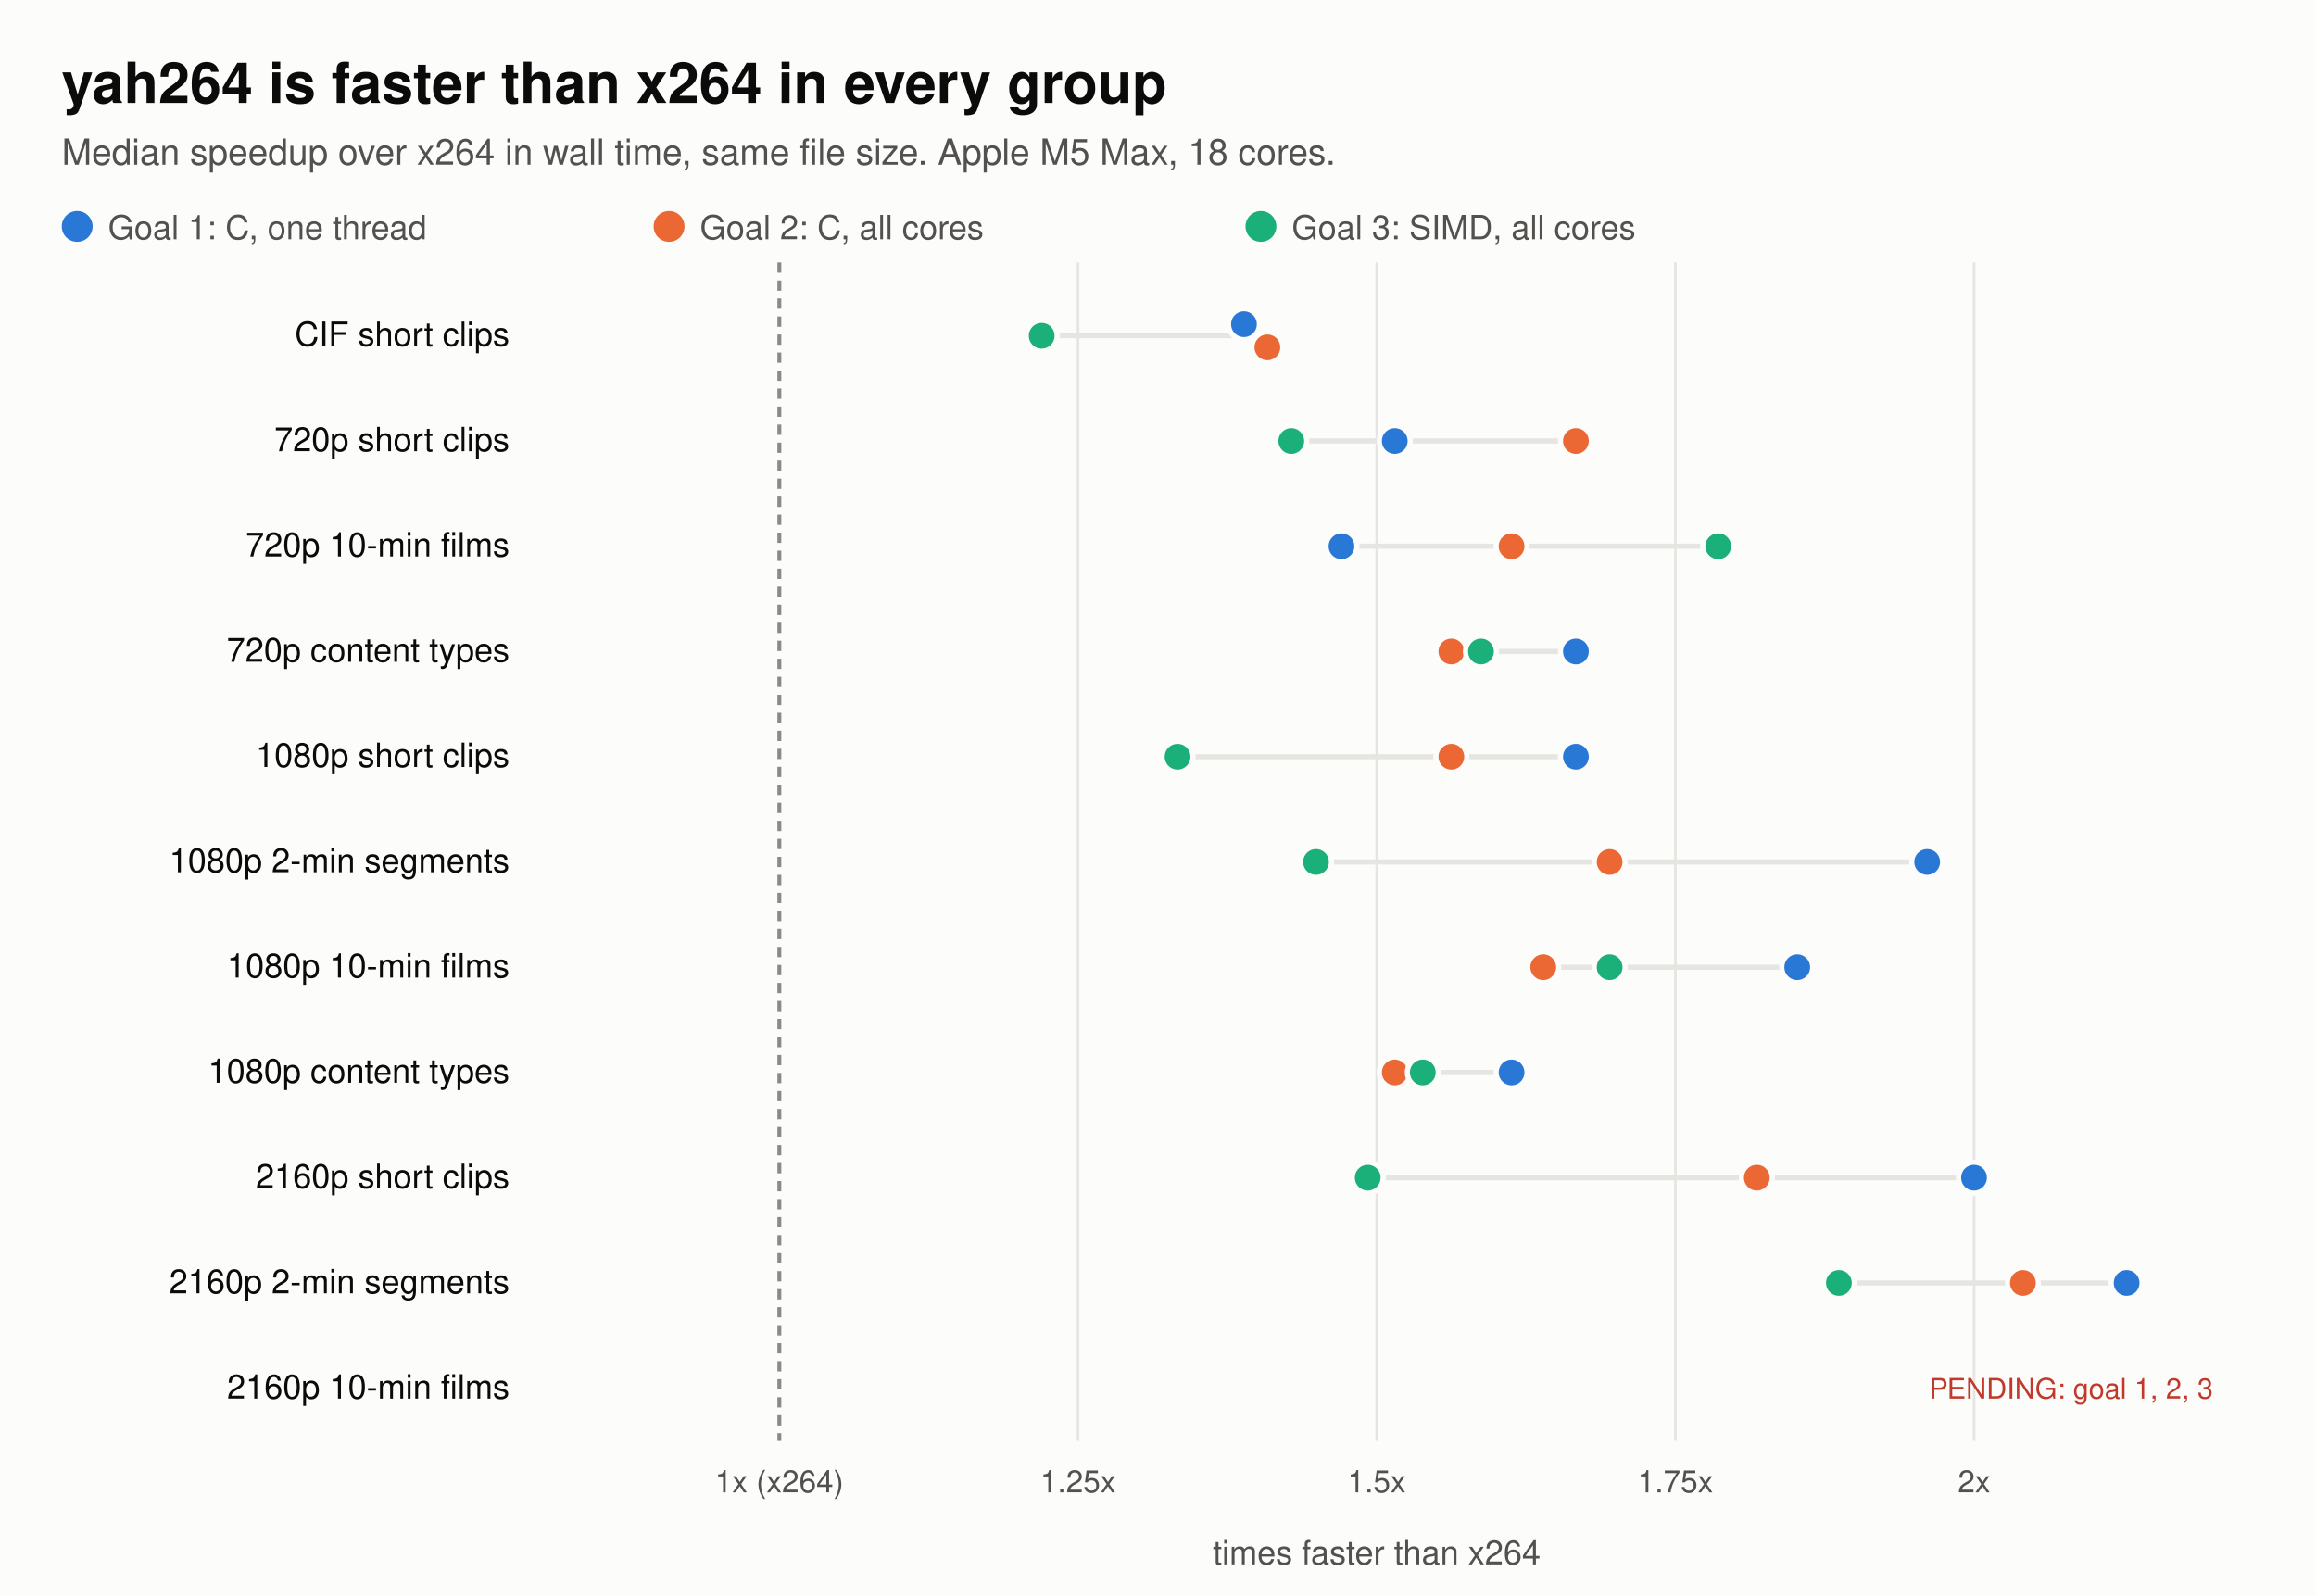
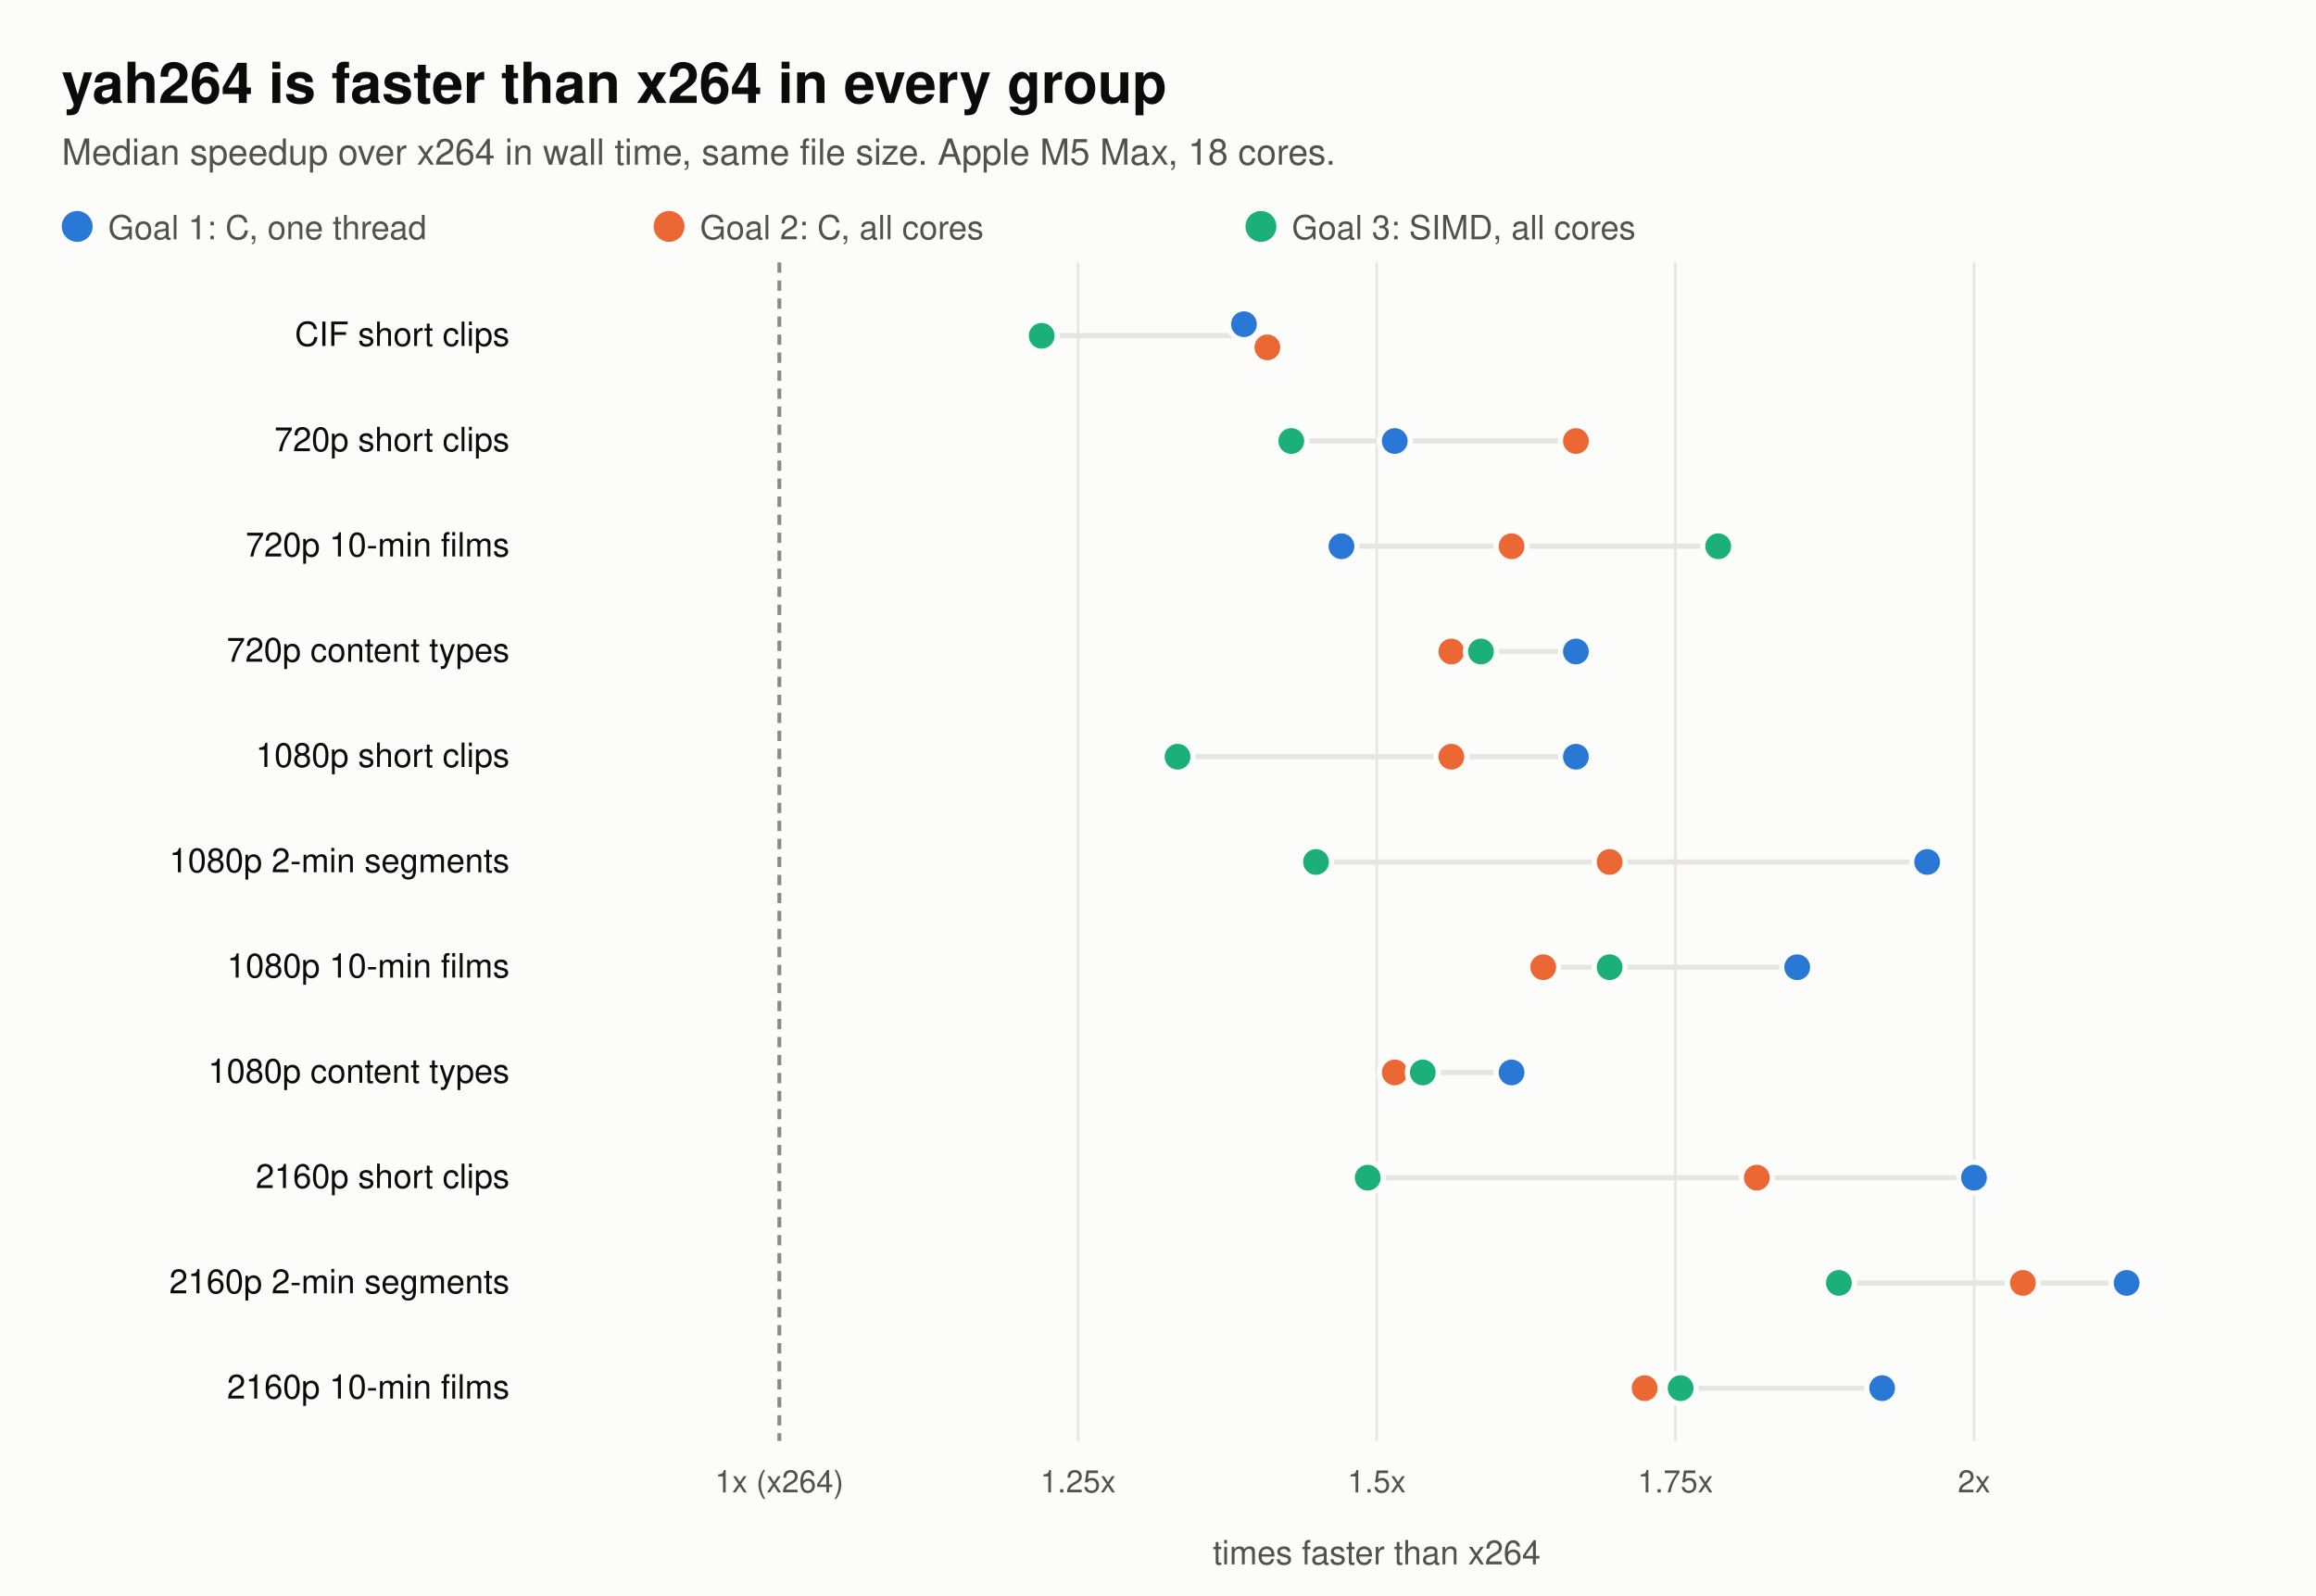
<svg xmlns="http://www.w3.org/2000/svg" width="900" height="620" viewBox="0 0 900 620">
  <rect width="100%" height="100%" fill="#fcfcfb" />
  <text x="24" y="40" font-family="-apple-system,Helvetica,Arial,sans-serif" font-size="22" fill="#0b0b0b" text-anchor="start" font-weight="600">yah264 is faster than x264 in every group</text>
  <text x="24" y="64" font-family="-apple-system,Helvetica,Arial,sans-serif" font-size="14" fill="#52514e" text-anchor="start" font-weight="normal">Median speedup over x264 in wall time, same file size. Apple M5 Max, 18 cores.</text>
  <circle cx="30" cy="88" r="6" fill="#2a78d6" />
  <text x="42" y="93" font-family="-apple-system,Helvetica,Arial,sans-serif" font-size="13" fill="#52514e" text-anchor="start" font-weight="normal">Goal 1: C, one thread</text>
  <circle cx="260" cy="88" r="6" fill="#eb6834" />
  <text x="272" y="93" font-family="-apple-system,Helvetica,Arial,sans-serif" font-size="13" fill="#52514e" text-anchor="start" font-weight="normal">Goal 2: C, all cores</text>
  <circle cx="490" cy="88" r="6" fill="#1baf7a" />
  <text x="502" y="93" font-family="-apple-system,Helvetica,Arial,sans-serif" font-size="13" fill="#52514e" text-anchor="start" font-weight="normal">Goal 3: SIMD, all cores</text>
  <line x1="302.857" y1="102" x2="302.857" y2="560" stroke="#8a8984" stroke-width="1.5" stroke-dasharray="4 3" />
  <text x="302.857" y="580" font-family="-apple-system,Helvetica,Arial,sans-serif" font-size="12" fill="#52514e" text-anchor="middle" font-weight="normal">1x (x264)</text>
  <line x1="418.929" y1="102" x2="418.929" y2="560" stroke="#e6e5e1" stroke-width="1" />
  <text x="418.929" y="580" font-family="-apple-system,Helvetica,Arial,sans-serif" font-size="12" fill="#52514e" text-anchor="middle" font-weight="normal">1.25x</text>
  <line x1="535.0" y1="102" x2="535.0" y2="560" stroke="#e6e5e1" stroke-width="1" />
  <text x="535.0" y="580" font-family="-apple-system,Helvetica,Arial,sans-serif" font-size="12" fill="#52514e" text-anchor="middle" font-weight="normal">1.5x</text>
  <line x1="651.071" y1="102" x2="651.071" y2="560" stroke="#e6e5e1" stroke-width="1" />
  <text x="651.071" y="580" font-family="-apple-system,Helvetica,Arial,sans-serif" font-size="12" fill="#52514e" text-anchor="middle" font-weight="normal">1.75x</text>
  <line x1="767.143" y1="102" x2="767.143" y2="560" stroke="#e6e5e1" stroke-width="1" />
  <text x="767.143" y="580" font-family="-apple-system,Helvetica,Arial,sans-serif" font-size="12" fill="#52514e" text-anchor="middle" font-weight="normal">2x</text>
  <text x="535.0" y="608" font-family="-apple-system,Helvetica,Arial,sans-serif" font-size="13" fill="#52514e" text-anchor="middle" font-weight="normal">times faster than x264</text>
  <text x="198" y="134.455" font-family="-apple-system,Helvetica,Arial,sans-serif" font-size="13" fill="#0b0b0b" text-anchor="end" font-weight="normal">CIF short clips</text>
  <line x1="404.774" y1="130.455" x2="492.495" y2="130.455" stroke="#e6e5e1" stroke-width="2" />
  <circle cx="483.4" cy="126.0" r="6" fill="#2a78d6" stroke="#fcfcfb" stroke-width="2" />
  <circle cx="492.5" cy="135.0" r="6" fill="#eb6834" stroke="#fcfcfb" stroke-width="2" />
  <circle cx="404.8" cy="130.5" r="6" fill="#1baf7a" stroke="#fcfcfb" stroke-width="2" />
  <text x="198" y="175.364" font-family="-apple-system,Helvetica,Arial,sans-serif" font-size="13" fill="#0b0b0b" text-anchor="end" font-weight="normal">720p short clips</text>
  <line x1="501.837" y1="171.364" x2="612.381" y2="171.364" stroke="#e6e5e1" stroke-width="2" />
  <circle cx="542.0" cy="171.4" r="6" fill="#2a78d6" stroke="#fcfcfb" stroke-width="2" />
  <circle cx="612.4" cy="171.4" r="6" fill="#eb6834" stroke="#fcfcfb" stroke-width="2" />
  <circle cx="501.8" cy="171.4" r="6" fill="#1baf7a" stroke="#fcfcfb" stroke-width="2" />
  <text x="198" y="216.273" font-family="-apple-system,Helvetica,Arial,sans-serif" font-size="13" fill="#0b0b0b" text-anchor="end" font-weight="normal">720p 10-min films</text>
  <line x1="521.345" y1="212.273" x2="667.653" y2="212.273" stroke="#e6e5e1" stroke-width="2" />
  <circle cx="521.3" cy="212.3" r="6" fill="#2a78d6" stroke="#fcfcfb" stroke-width="2" />
  <circle cx="587.4" cy="212.3" r="6" fill="#eb6834" stroke="#fcfcfb" stroke-width="2" />
  <circle cx="667.7" cy="212.3" r="6" fill="#1baf7a" stroke="#fcfcfb" stroke-width="2" />
  <text x="198" y="257.182" font-family="-apple-system,Helvetica,Arial,sans-serif" font-size="13" fill="#0b0b0b" text-anchor="end" font-weight="normal">720p content types</text>
  <line x1="564.018" y1="253.182" x2="612.381" y2="253.182" stroke="#e6e5e1" stroke-width="2" />
  <circle cx="612.4" cy="253.2" r="6" fill="#2a78d6" stroke="#fcfcfb" stroke-width="2" />
  <circle cx="564.0" cy="253.2" r="6" fill="#eb6834" stroke="#fcfcfb" stroke-width="2" />
  <circle cx="575.5" cy="253.2" r="6" fill="#1baf7a" stroke="#fcfcfb" stroke-width="2" />
  <text x="198" y="298.091" font-family="-apple-system,Helvetica,Arial,sans-serif" font-size="13" fill="#0b0b0b" text-anchor="end" font-weight="normal">1080p short clips</text>
  <line x1="457.619" y1="294.091" x2="612.381" y2="294.091" stroke="#e6e5e1" stroke-width="2" />
  <circle cx="612.4" cy="294.1" r="6" fill="#2a78d6" stroke="#fcfcfb" stroke-width="2" />
  <circle cx="564.0" cy="294.1" r="6" fill="#eb6834" stroke="#fcfcfb" stroke-width="2" />
  <circle cx="457.6" cy="294.1" r="6" fill="#1baf7a" stroke="#fcfcfb" stroke-width="2" />
  <text x="198" y="339.0" font-family="-apple-system,Helvetica,Arial,sans-serif" font-size="13" fill="#0b0b0b" text-anchor="end" font-weight="normal">1080p 2-min segments</text>
  <line x1="511.449" y1="335.0" x2="748.936" y2="335.0" stroke="#e6e5e1" stroke-width="2" />
  <circle cx="748.9" cy="335.0" r="6" fill="#2a78d6" stroke="#fcfcfb" stroke-width="2" />
  <circle cx="625.5" cy="335.0" r="6" fill="#eb6834" stroke="#fcfcfb" stroke-width="2" />
  <circle cx="511.4" cy="335.0" r="6" fill="#1baf7a" stroke="#fcfcfb" stroke-width="2" />
  <text x="198" y="379.909" font-family="-apple-system,Helvetica,Arial,sans-serif" font-size="13" fill="#0b0b0b" text-anchor="end" font-weight="normal">1080p 10-min films</text>
  <line x1="599.696" y1="375.909" x2="698.36" y2="375.909" stroke="#e6e5e1" stroke-width="2" />
  <circle cx="698.4" cy="375.9" r="6" fill="#2a78d6" stroke="#fcfcfb" stroke-width="2" />
  <circle cx="599.7" cy="375.9" r="6" fill="#eb6834" stroke="#fcfcfb" stroke-width="2" />
  <circle cx="625.5" cy="375.9" r="6" fill="#1baf7a" stroke="#fcfcfb" stroke-width="2" />
  <text x="198" y="420.818" font-family="-apple-system,Helvetica,Arial,sans-serif" font-size="13" fill="#0b0b0b" text-anchor="end" font-weight="normal">1080p content types</text>
  <line x1="542.035" y1="416.818" x2="587.419" y2="416.818" stroke="#e6e5e1" stroke-width="2" />
  <circle cx="587.4" cy="416.8" r="6" fill="#2a78d6" stroke="#fcfcfb" stroke-width="2" />
  <circle cx="542.0" cy="416.8" r="6" fill="#eb6834" stroke="#fcfcfb" stroke-width="2" />
  <circle cx="552.9" cy="416.8" r="6" fill="#1baf7a" stroke="#fcfcfb" stroke-width="2" />
  <text x="198" y="461.727" font-family="-apple-system,Helvetica,Arial,sans-serif" font-size="13" fill="#0b0b0b" text-anchor="end" font-weight="normal">2160p short clips</text>
  <line x1="531.535" y1="457.727" x2="767.143" y2="457.727" stroke="#e6e5e1" stroke-width="2" />
  <circle cx="767.1" cy="457.7" r="6" fill="#2a78d6" stroke="#fcfcfb" stroke-width="2" />
  <circle cx="682.7" cy="457.7" r="6" fill="#eb6834" stroke="#fcfcfb" stroke-width="2" />
  <circle cx="531.5" cy="457.7" r="6" fill="#1baf7a" stroke="#fcfcfb" stroke-width="2" />
  <text x="198" y="502.636" font-family="-apple-system,Helvetica,Arial,sans-serif" font-size="13" fill="#0b0b0b" text-anchor="end" font-weight="normal">2160p 2-min segments</text>
  <line x1="714.582" y1="498.636" x2="826.413" y2="498.636" stroke="#e6e5e1" stroke-width="2" />
  <circle cx="826.4" cy="498.6" r="6" fill="#2a78d6" stroke="#fcfcfb" stroke-width="2" />
  <circle cx="786.1" cy="498.6" r="6" fill="#eb6834" stroke="#fcfcfb" stroke-width="2" />
  <circle cx="714.6" cy="498.6" r="6" fill="#1baf7a" stroke="#fcfcfb" stroke-width="2" />
  <text x="198" y="543.545" font-family="-apple-system,Helvetica,Arial,sans-serif" font-size="13" fill="#0b0b0b" text-anchor="end" font-weight="normal">2160p 10-min films</text>
-   <text x="860" y="543.545" font-family="-apple-system,Helvetica,Arial,sans-serif" font-size="11" fill="#c0392b" text-anchor="end" font-weight="normal">PENDING: goal 1, 2, 3</text>
+   <line x1="639.064" y1="539.545" x2="731.429" y2="539.545" stroke="#e6e5e1" stroke-width="2" />
+   <circle cx="731.4" cy="539.5" r="6" fill="#2a78d6" stroke="#fcfcfb" stroke-width="2" />
+   <circle cx="639.1" cy="539.5" r="6" fill="#eb6834" stroke="#fcfcfb" stroke-width="2" />
+   <circle cx="653.1" cy="539.5" r="6" fill="#1baf7a" stroke="#fcfcfb" stroke-width="2" />
</svg>
